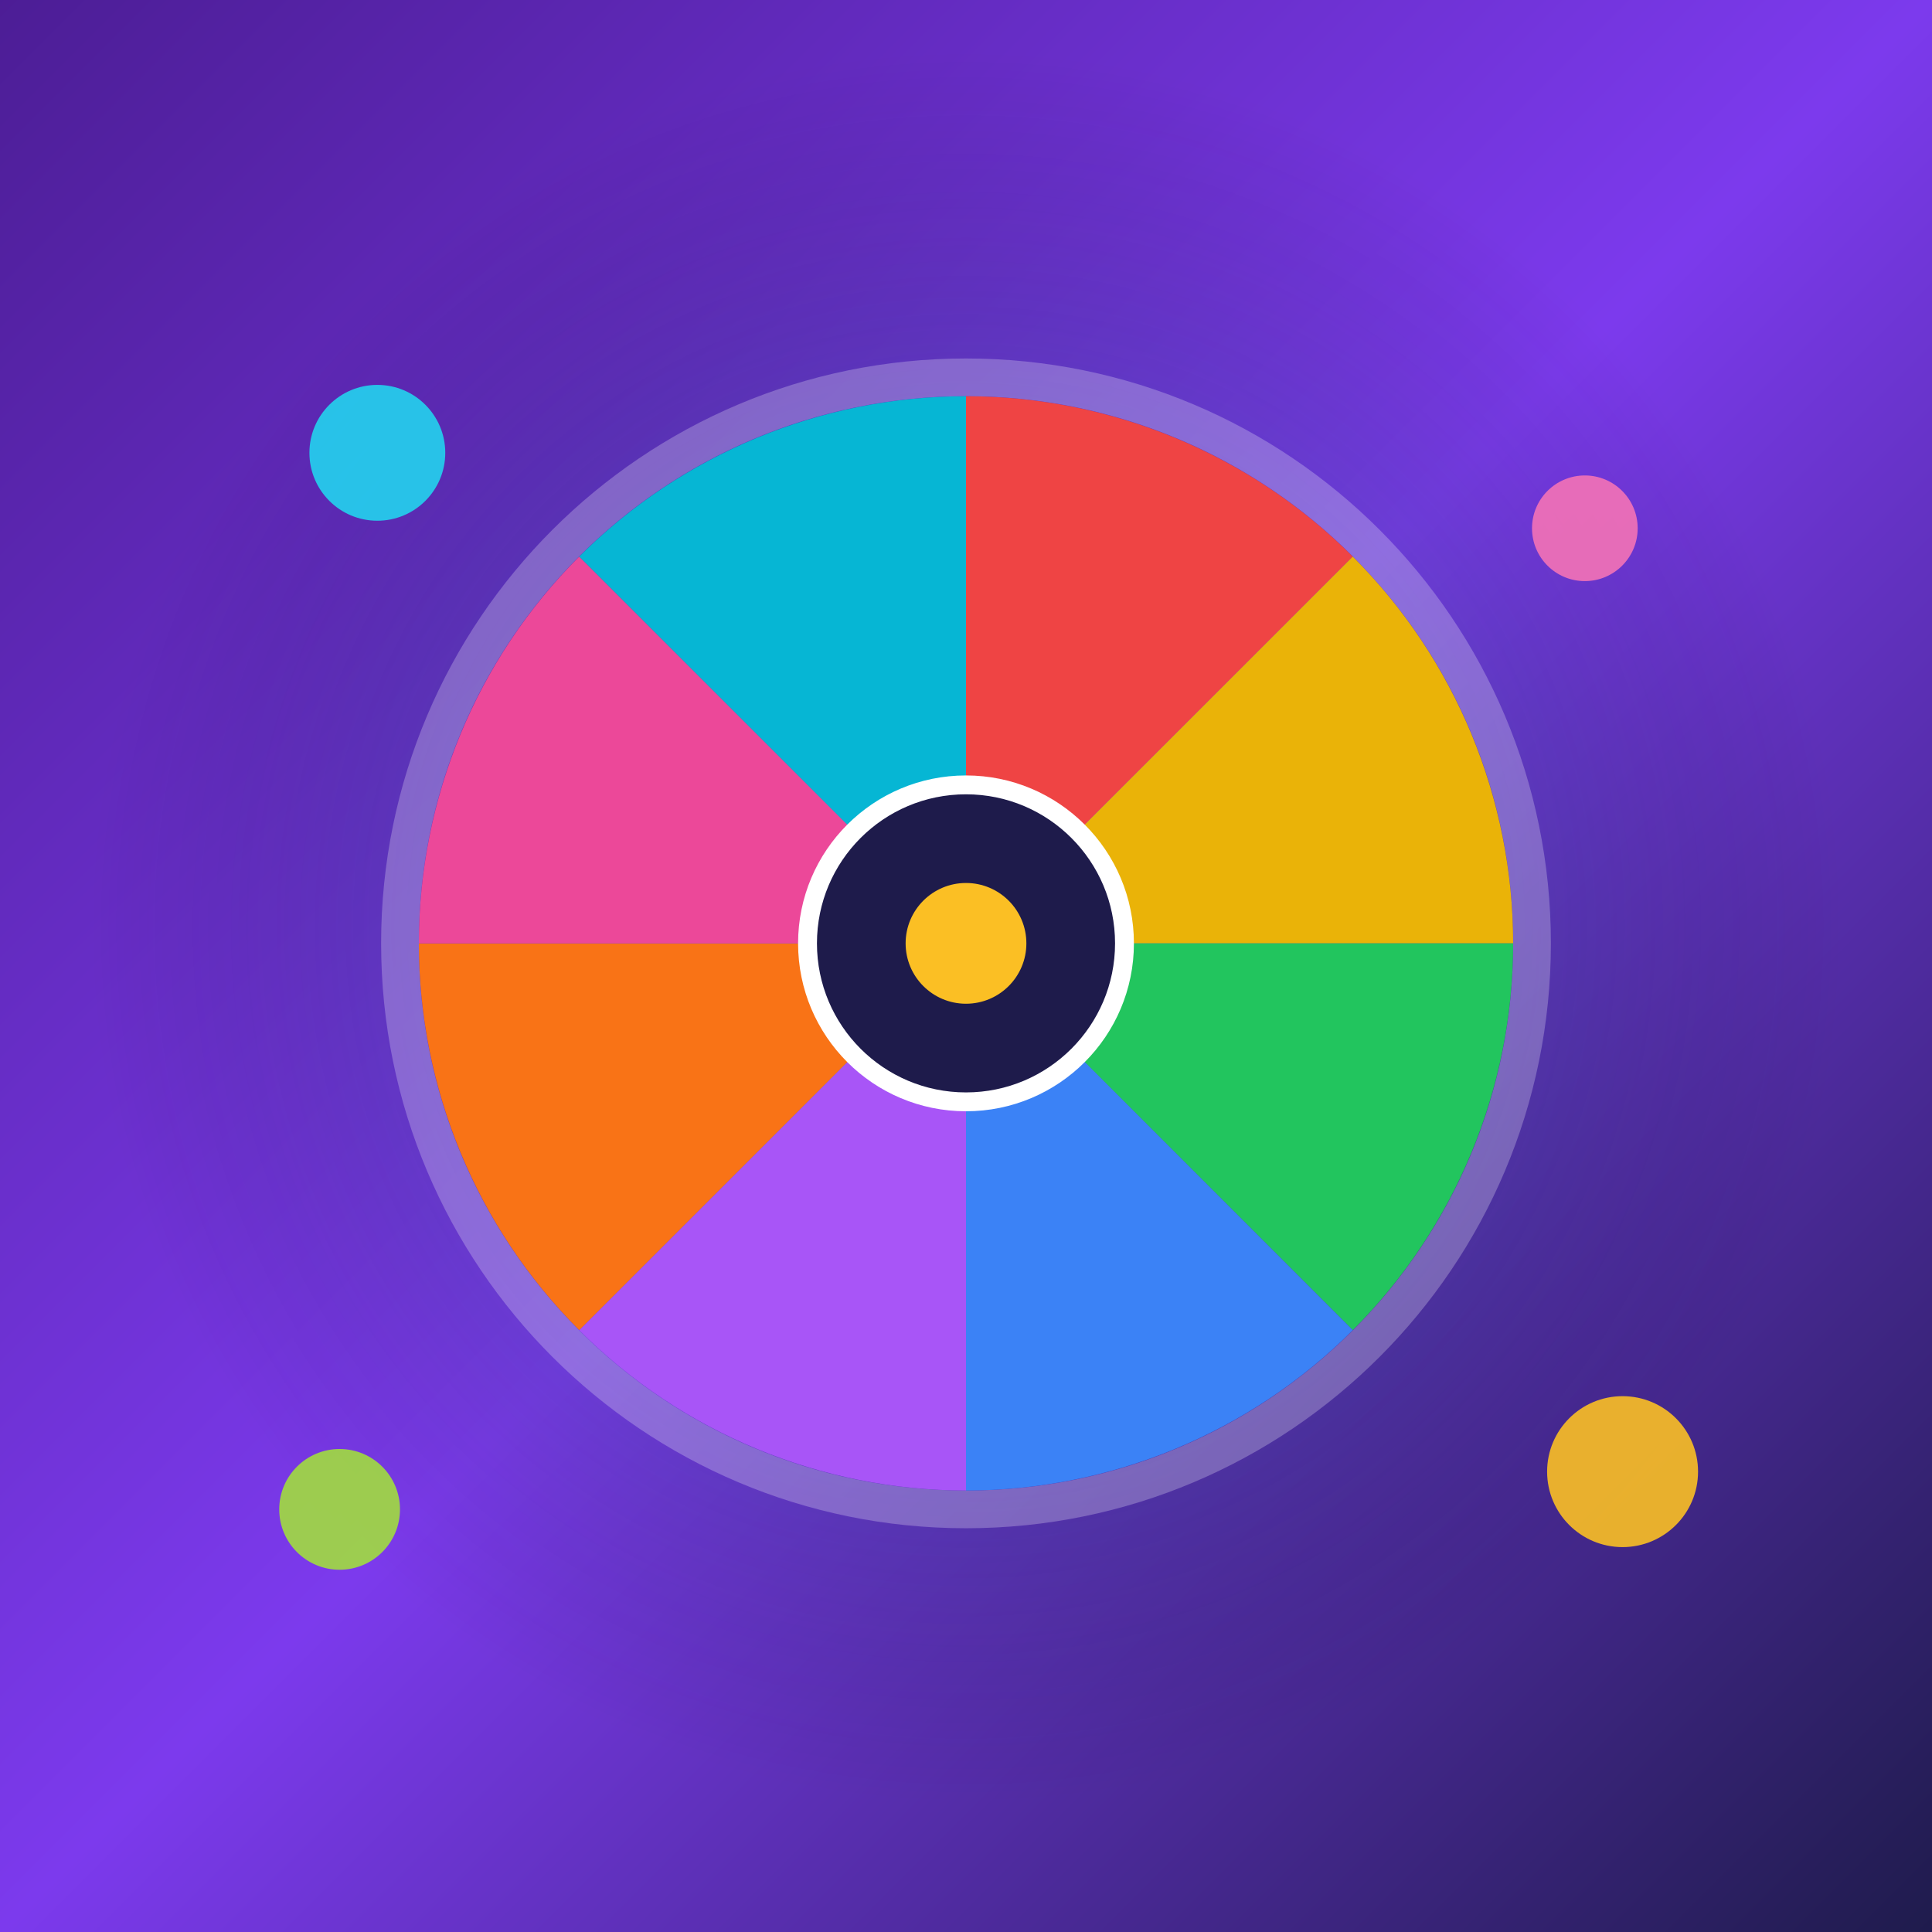
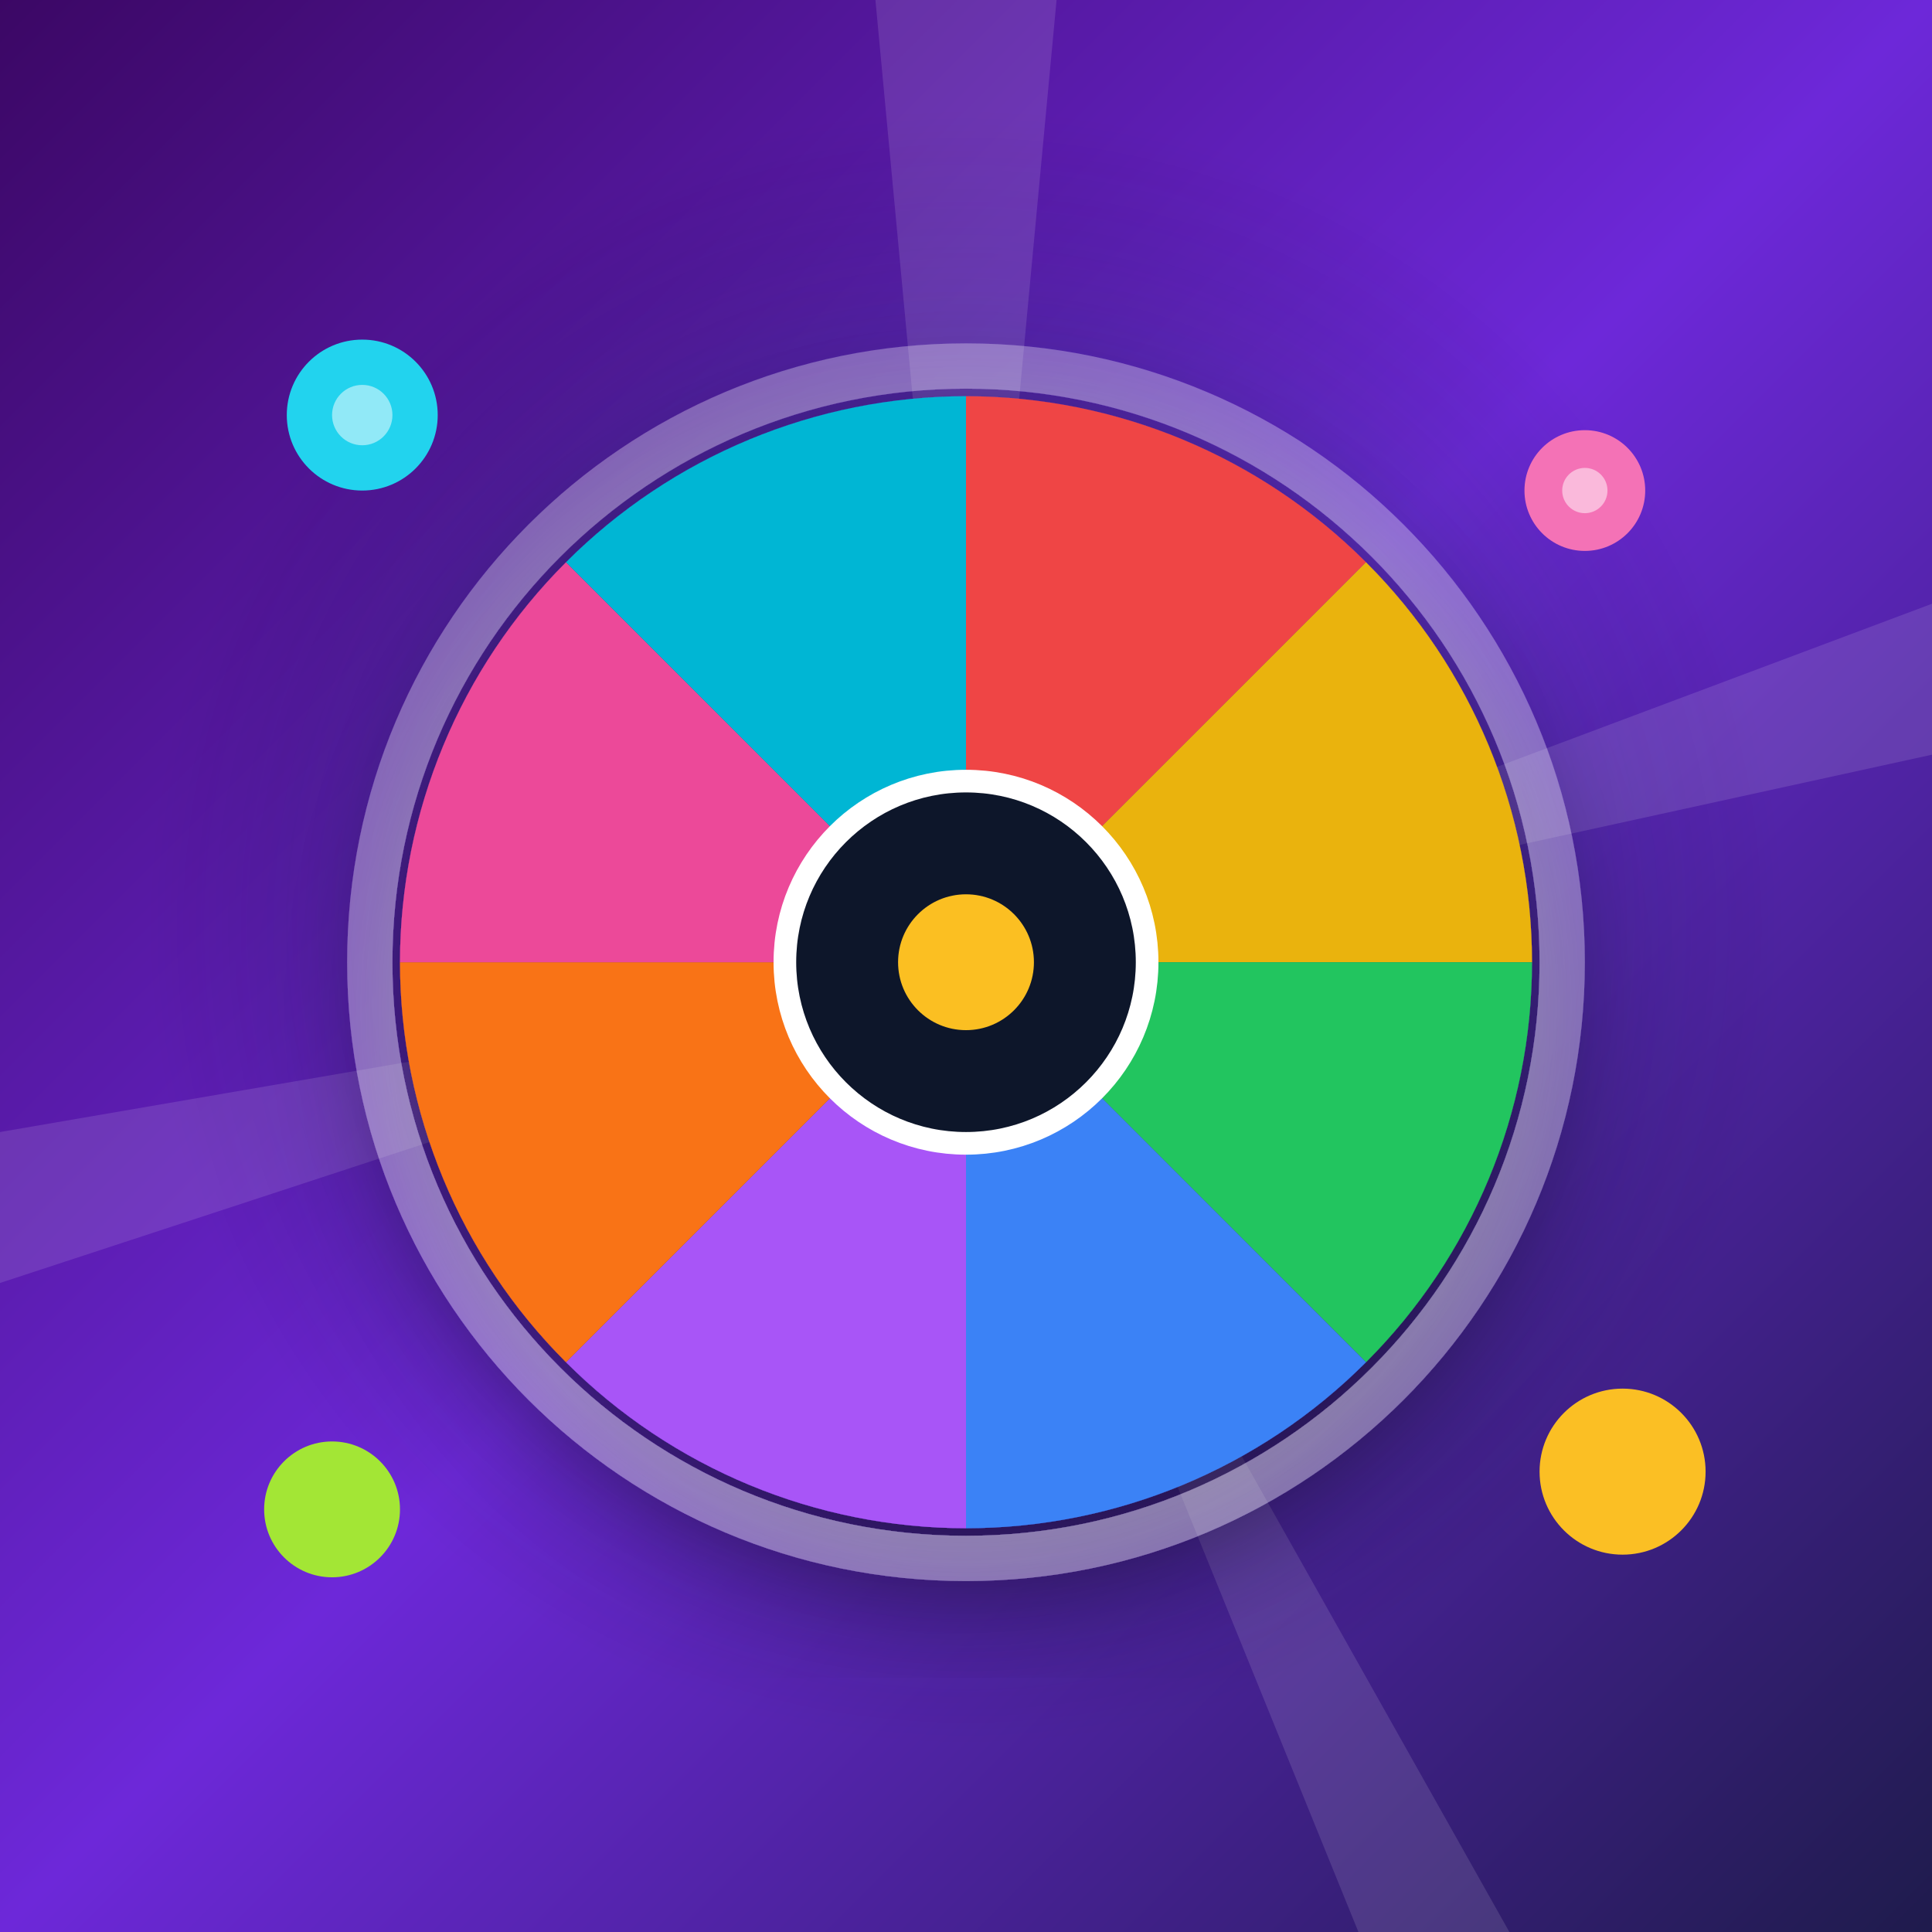
- <svg xmlns="http://www.w3.org/2000/svg" viewBox="0 0 512 512" width="512" height="512">
+ <svg xmlns="http://www.w3.org/2000/svg" viewBox="0 0 512 512">
  <defs>
    <linearGradient id="bg" x1="0" y1="0" x2="1" y2="1">
-       <stop offset="0%" stop-color="#4c1d95" />
-       <stop offset="50%" stop-color="#7c3aed" />
+       <stop offset="0%" stop-color="#3b0764" />
+       <stop offset="50%" stop-color="#6d28d9" />
      <stop offset="100%" stop-color="#1e1b4b" />
    </linearGradient>
-     <radialGradient id="glow" cx="50%" cy="48%" r="45%">
-       <stop offset="0%" stop-color="#22d3ee" stop-opacity=".45" />
+     <radialGradient id="glow" cx="50%" cy="48%" r="42%">
+       <stop offset="0%" stop-color="#22d3ee" stop-opacity=".5" />
      <stop offset="100%" stop-opacity="0" />
    </radialGradient>
+     <filter id="s">
+       <feDropShadow dx="0" dy="12" stdDeviation="14" flood-opacity=".5" />
+     </filter>
  </defs>
  <rect width="512" height="512" fill="url(#bg)" />
  <rect width="512" height="512" fill="url(#glow)" />
-   <g transform="translate(256 250)">
-     <circle r="150" fill="none" stroke="rgba(255,255,255,.25)" stroke-width="10" />
-     <path d="M0 0 L0 -145 A145 145 0 0 1 102.5 -102.5 Z" fill="#ef4444" />
-     <path d="M0 0 L102.5 -102.5 A145 145 0 0 1 145 0 Z" fill="#eab308" />
-     <path d="M0 0 L145 0 A145 145 0 0 1 102.5 102.5 Z" fill="#22c55e" />
-     <path d="M0 0 L102.5 102.5 A145 145 0 0 1 0 145 Z" fill="#3b82f6" />
-     <path d="M0 0 L0 145 A145 145 0 0 1 -102.5 102.5 Z" fill="#a855f7" />
-     <path d="M0 0 L-102.5 102.5 A145 145 0 0 1 -145 0 Z" fill="#f97316" />
-     <path d="M0 0 L-145 0 A145 145 0 0 1 -102.5 -102.5 Z" fill="#ec4899" />
-     <path d="M0 0 L-102.5 -102.5 A145 145 0 0 1 0 -145 Z" fill="#06b6d4" />
-     <circle r="42" fill="#1e1b4b" stroke="#fff" stroke-width="5" />
-     <circle r="16" fill="#fbbf24" />
+   <g opacity=".12" fill="#fff">
+     <path d="M256 256 L280 0 L232 0 Z" />
+     <path d="M256 256 L512 200 L512 160 Z" />
+     <path d="M256 256 L400 512 L360 512 Z" />
+     <path d="M256 256 L0 340 L0 300 Z" />
  </g>
-   <circle cx="100" cy="120" r="18" fill="#22d3ee" opacity=".9" />
-   <circle cx="420" cy="140" r="14" fill="#f472b6" opacity=".9" />
-   <circle cx="90" cy="400" r="16" fill="#a3e635" opacity=".85" />
-   <circle cx="430" cy="390" r="20" fill="#fbbf24" opacity=".9" />
+   <g transform="translate(256 255)" filter="url(#s)">
+     <circle r="158" fill="none" stroke="rgba(255,255,255,.3)" stroke-width="12" />
+     <path d="M0 0 L0 -150 A150 150 0 0 1 106 -106 Z" fill="#ef4444" />
+     <path d="M0 0 L106 -106 A150 150 0 0 1 150 0 Z" fill="#eab308" />
+     <path d="M0 0 L150 0 A150 150 0 0 1 106 106 Z" fill="#22c55e" />
+     <path d="M0 0 L106 106 A150 150 0 0 1 0 150 Z" fill="#3b82f6" />
+     <path d="M0 0 L0 150 A150 150 0 0 1 -106 106 Z" fill="#a855f7" />
+     <path d="M0 0 L-106 106 A150 150 0 0 1 -150 0 Z" fill="#f97316" />
+     <path d="M0 0 L-150 0 A150 150 0 0 1 -106 -106 Z" fill="#ec4899" />
+     <path d="M0 0 L-106 -106 A150 150 0 0 1 0 -150 Z" fill="#06b6d4" />
+     <circle r="48" fill="#0f172a" stroke="#fff" stroke-width="6" />
+     <circle r="18" fill="#fbbf24" />
+   </g>
+   <circle cx="96" cy="110" r="20" fill="#22d3ee" />
+   <circle cx="96" cy="110" r="8" fill="#fff" opacity=".5" />
+   <circle cx="420" cy="130" r="16" fill="#f472b6" />
+   <circle cx="420" cy="130" r="6" fill="#fff" opacity=".5" />
+   <circle cx="88" cy="400" r="18" fill="#a3e635" />
+   <circle cx="430" cy="390" r="22" fill="#fbbf24" />
</svg>
